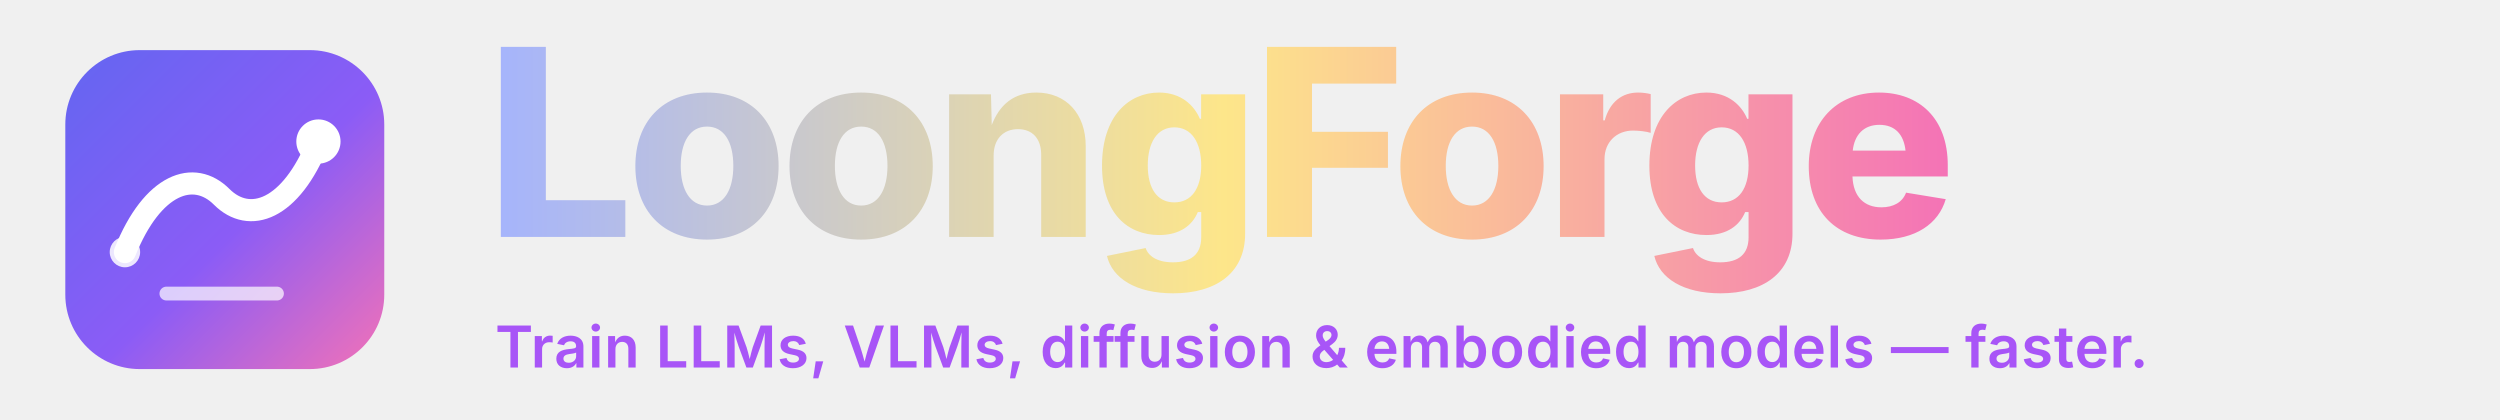
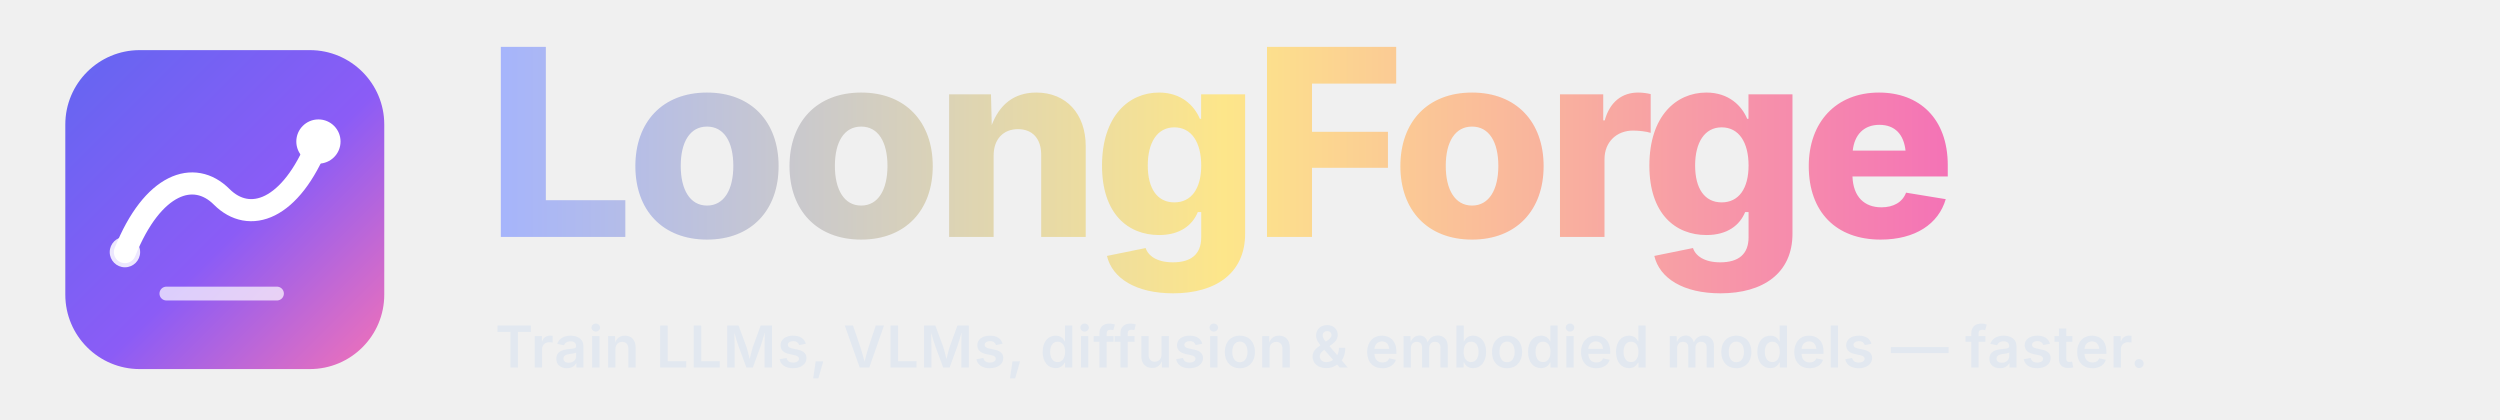
<svg xmlns="http://www.w3.org/2000/svg" viewBox="0 0 823 138" width="823" height="138" role="img" aria-label="LoongForge — Train LLMs, VLMs, diffusion and embodied models, faster.">
  <defs>
    <linearGradient id="lf-icon" x1="0" y1="0" x2="1" y2="1">
      <stop offset="0%" stop-color="#6366F1" />
      <stop offset="55%" stop-color="#8B5CF6" />
      <stop offset="100%" stop-color="#F472B6" />
    </linearGradient>
    <linearGradient id="lf-text" x1="0" y1="0" x2="1" y2="0">
      <stop offset="0%" stop-color="#A5B4FC" />
      <stop offset="50%" stop-color="#FDE68A" />
      <stop offset="100%" stop-color="#F472B6" />
    </linearGradient>
  </defs>
  <g transform="translate(18,13) scale(1.75)">
    <rect x="2" y="2" width="60" height="60" rx="14" fill="url(#lf-icon)" />
    <g transform="translate(32,32) scale(1.3) translate(-32.45,-33.85)">
      <path d="M18 40 C 22 30, 28 28, 32 32 C 36 36, 42 34, 46 24" stroke="#fff" stroke-width="3.2" stroke-linecap="round" fill="none" />
      <circle cx="46" cy="24" r="3.2" fill="#fff" />
      <circle cx="18" cy="40" r="2.2" fill="#fff" opacity="0.85" />
      <path d="M24 46 L40 46" stroke="#fff" stroke-width="2" stroke-linecap="round" opacity="0.7" />
    </g>
  </g>
  <text x="160" y="78" font-family="'Inter','Helvetica Neue','PingFang SC','Microsoft YaHei',Arial,sans-serif" font-weight="800" font-size="86" letter-spacing="-2.5" fill="url(#lf-text)">LoongForge</text>
-   <text x="163" y="121" font-family="'Inter','Helvetica Neue','PingFang SC','Microsoft YaHei',Arial,sans-serif" font-weight="600" font-size="19" letter-spacing="0.3" fill="#A855F7">Train LLMs, VLMs, diffusion &amp; embodied models — faster.</text>
+   <text x="163" y="121" font-family="'Inter','Helvetica Neue','PingFang SC','Microsoft YaHei',Arial,sans-serif" font-weight="600" font-size="19" letter-spacing="0.3" fill="#E2E8F0">Train LLMs, VLMs, diffusion &amp; embodied models — faster.</text>
</svg>
